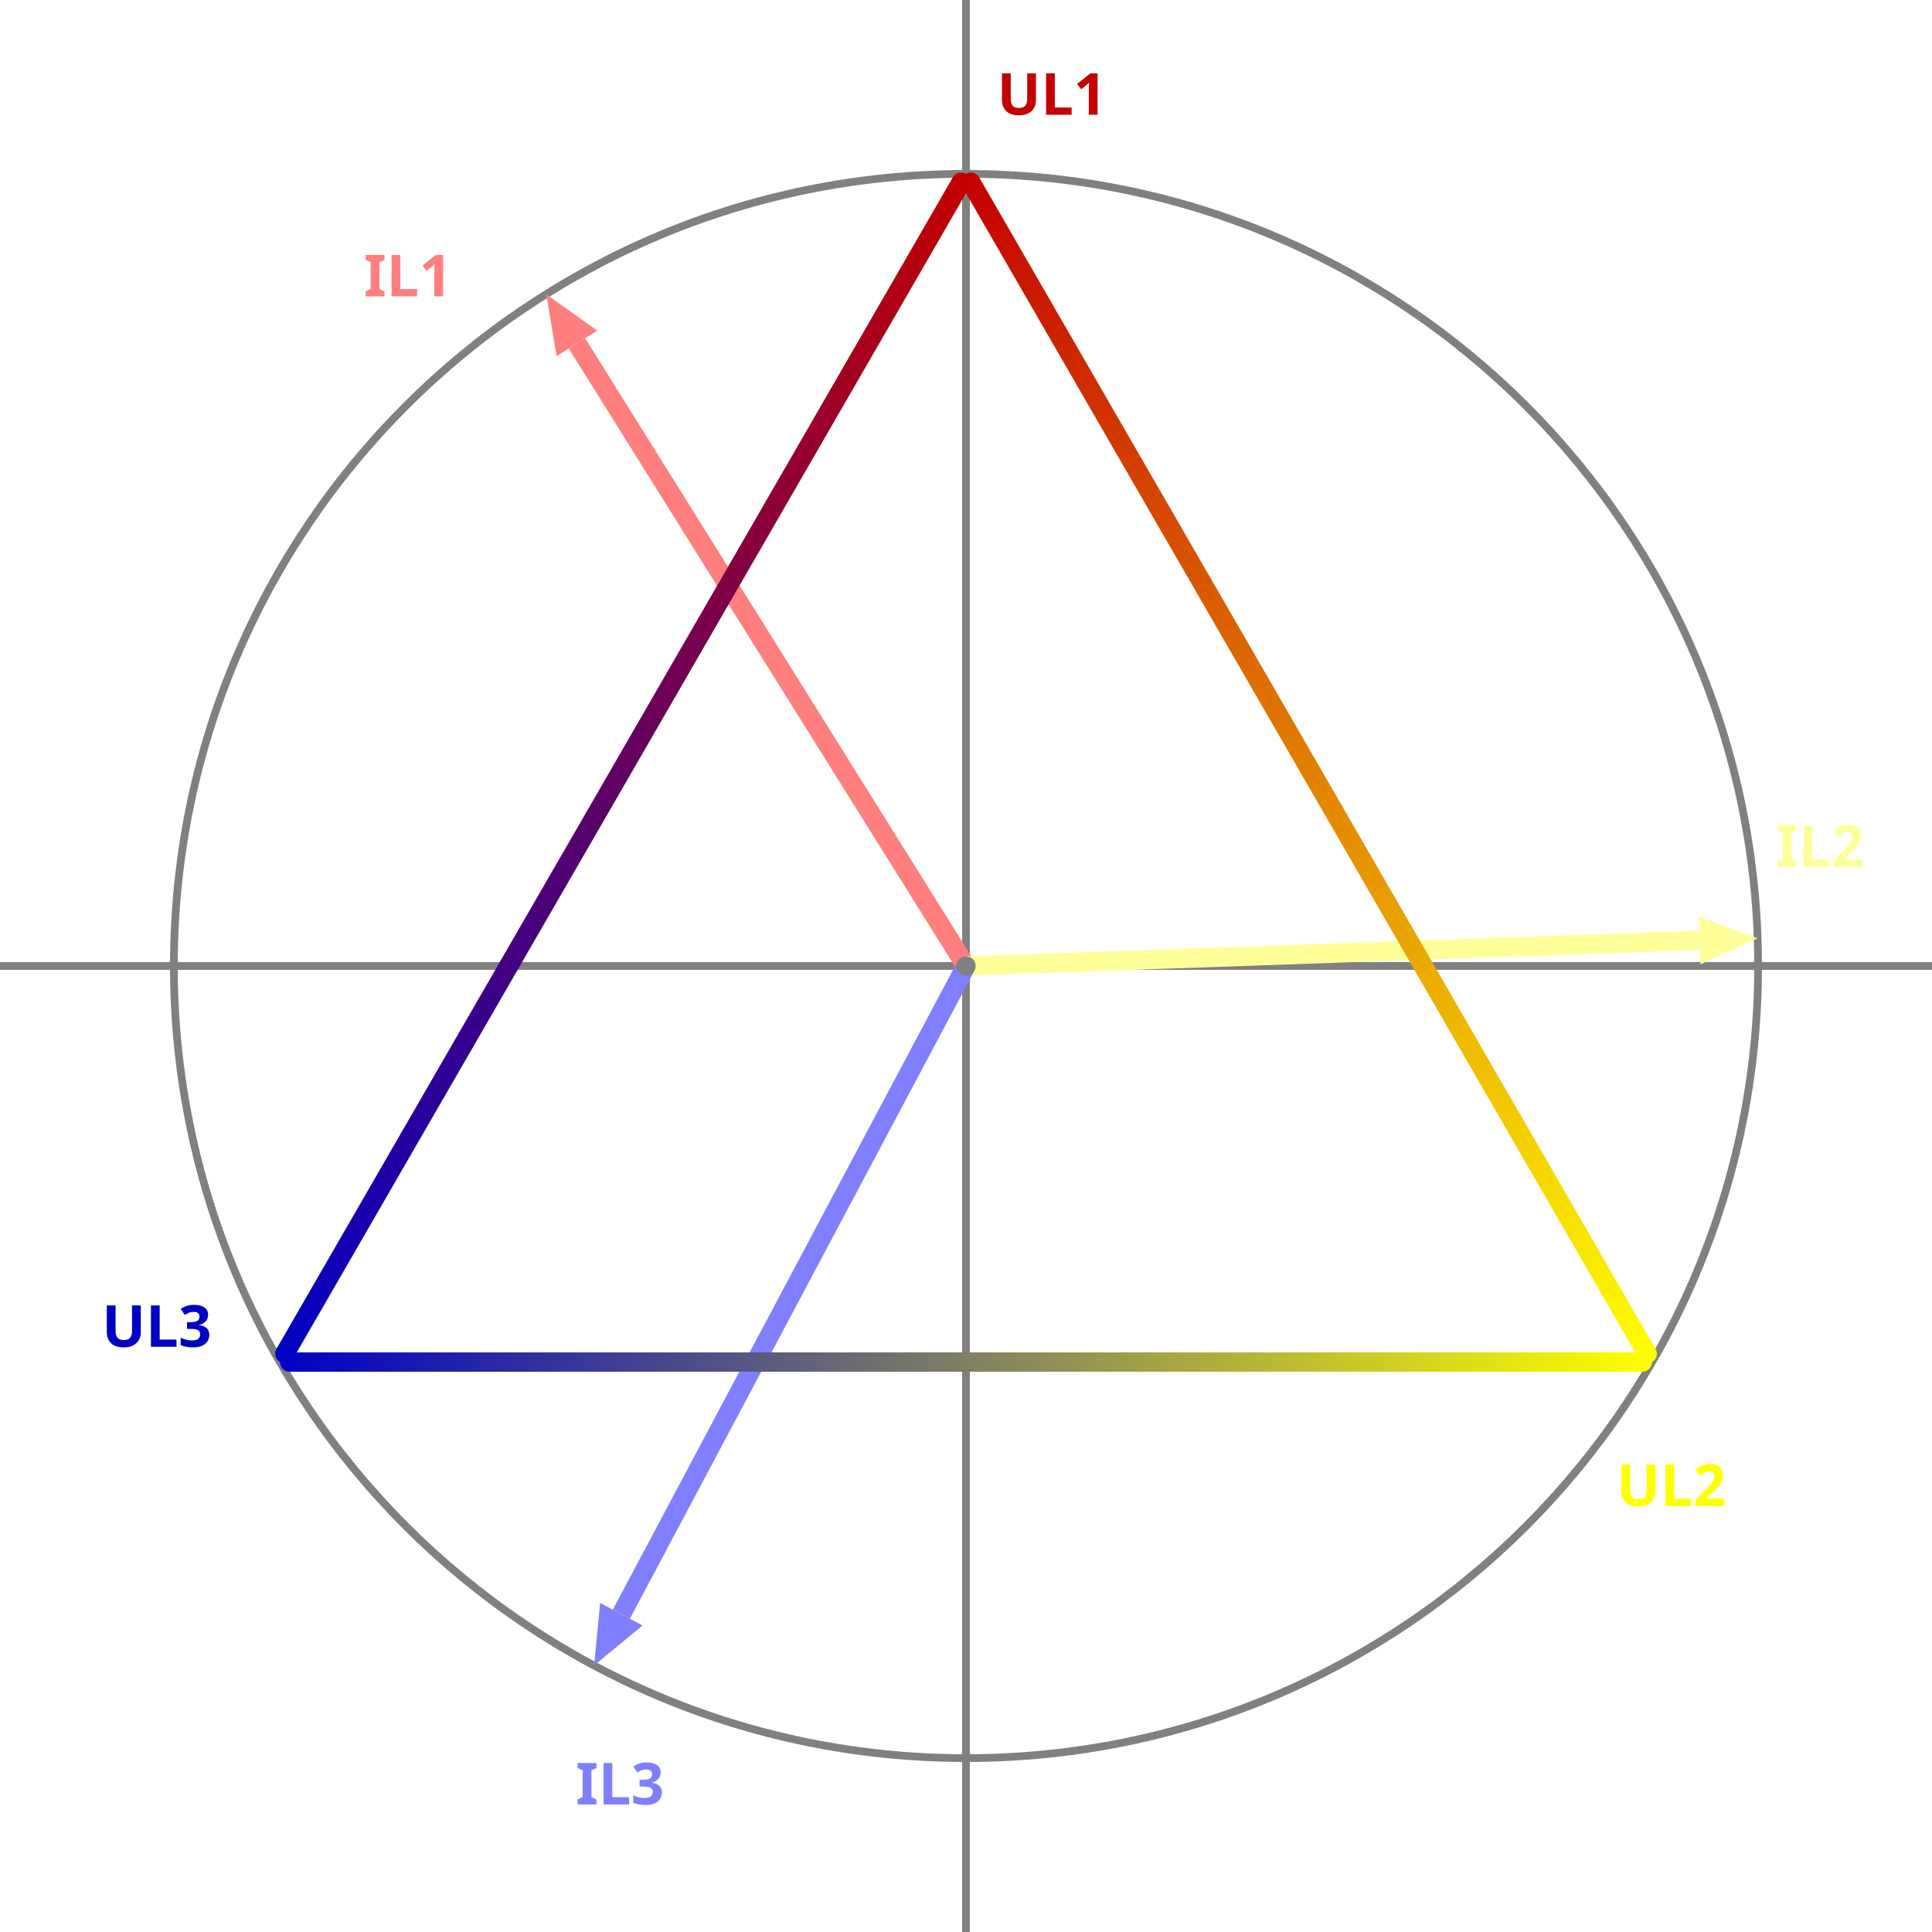
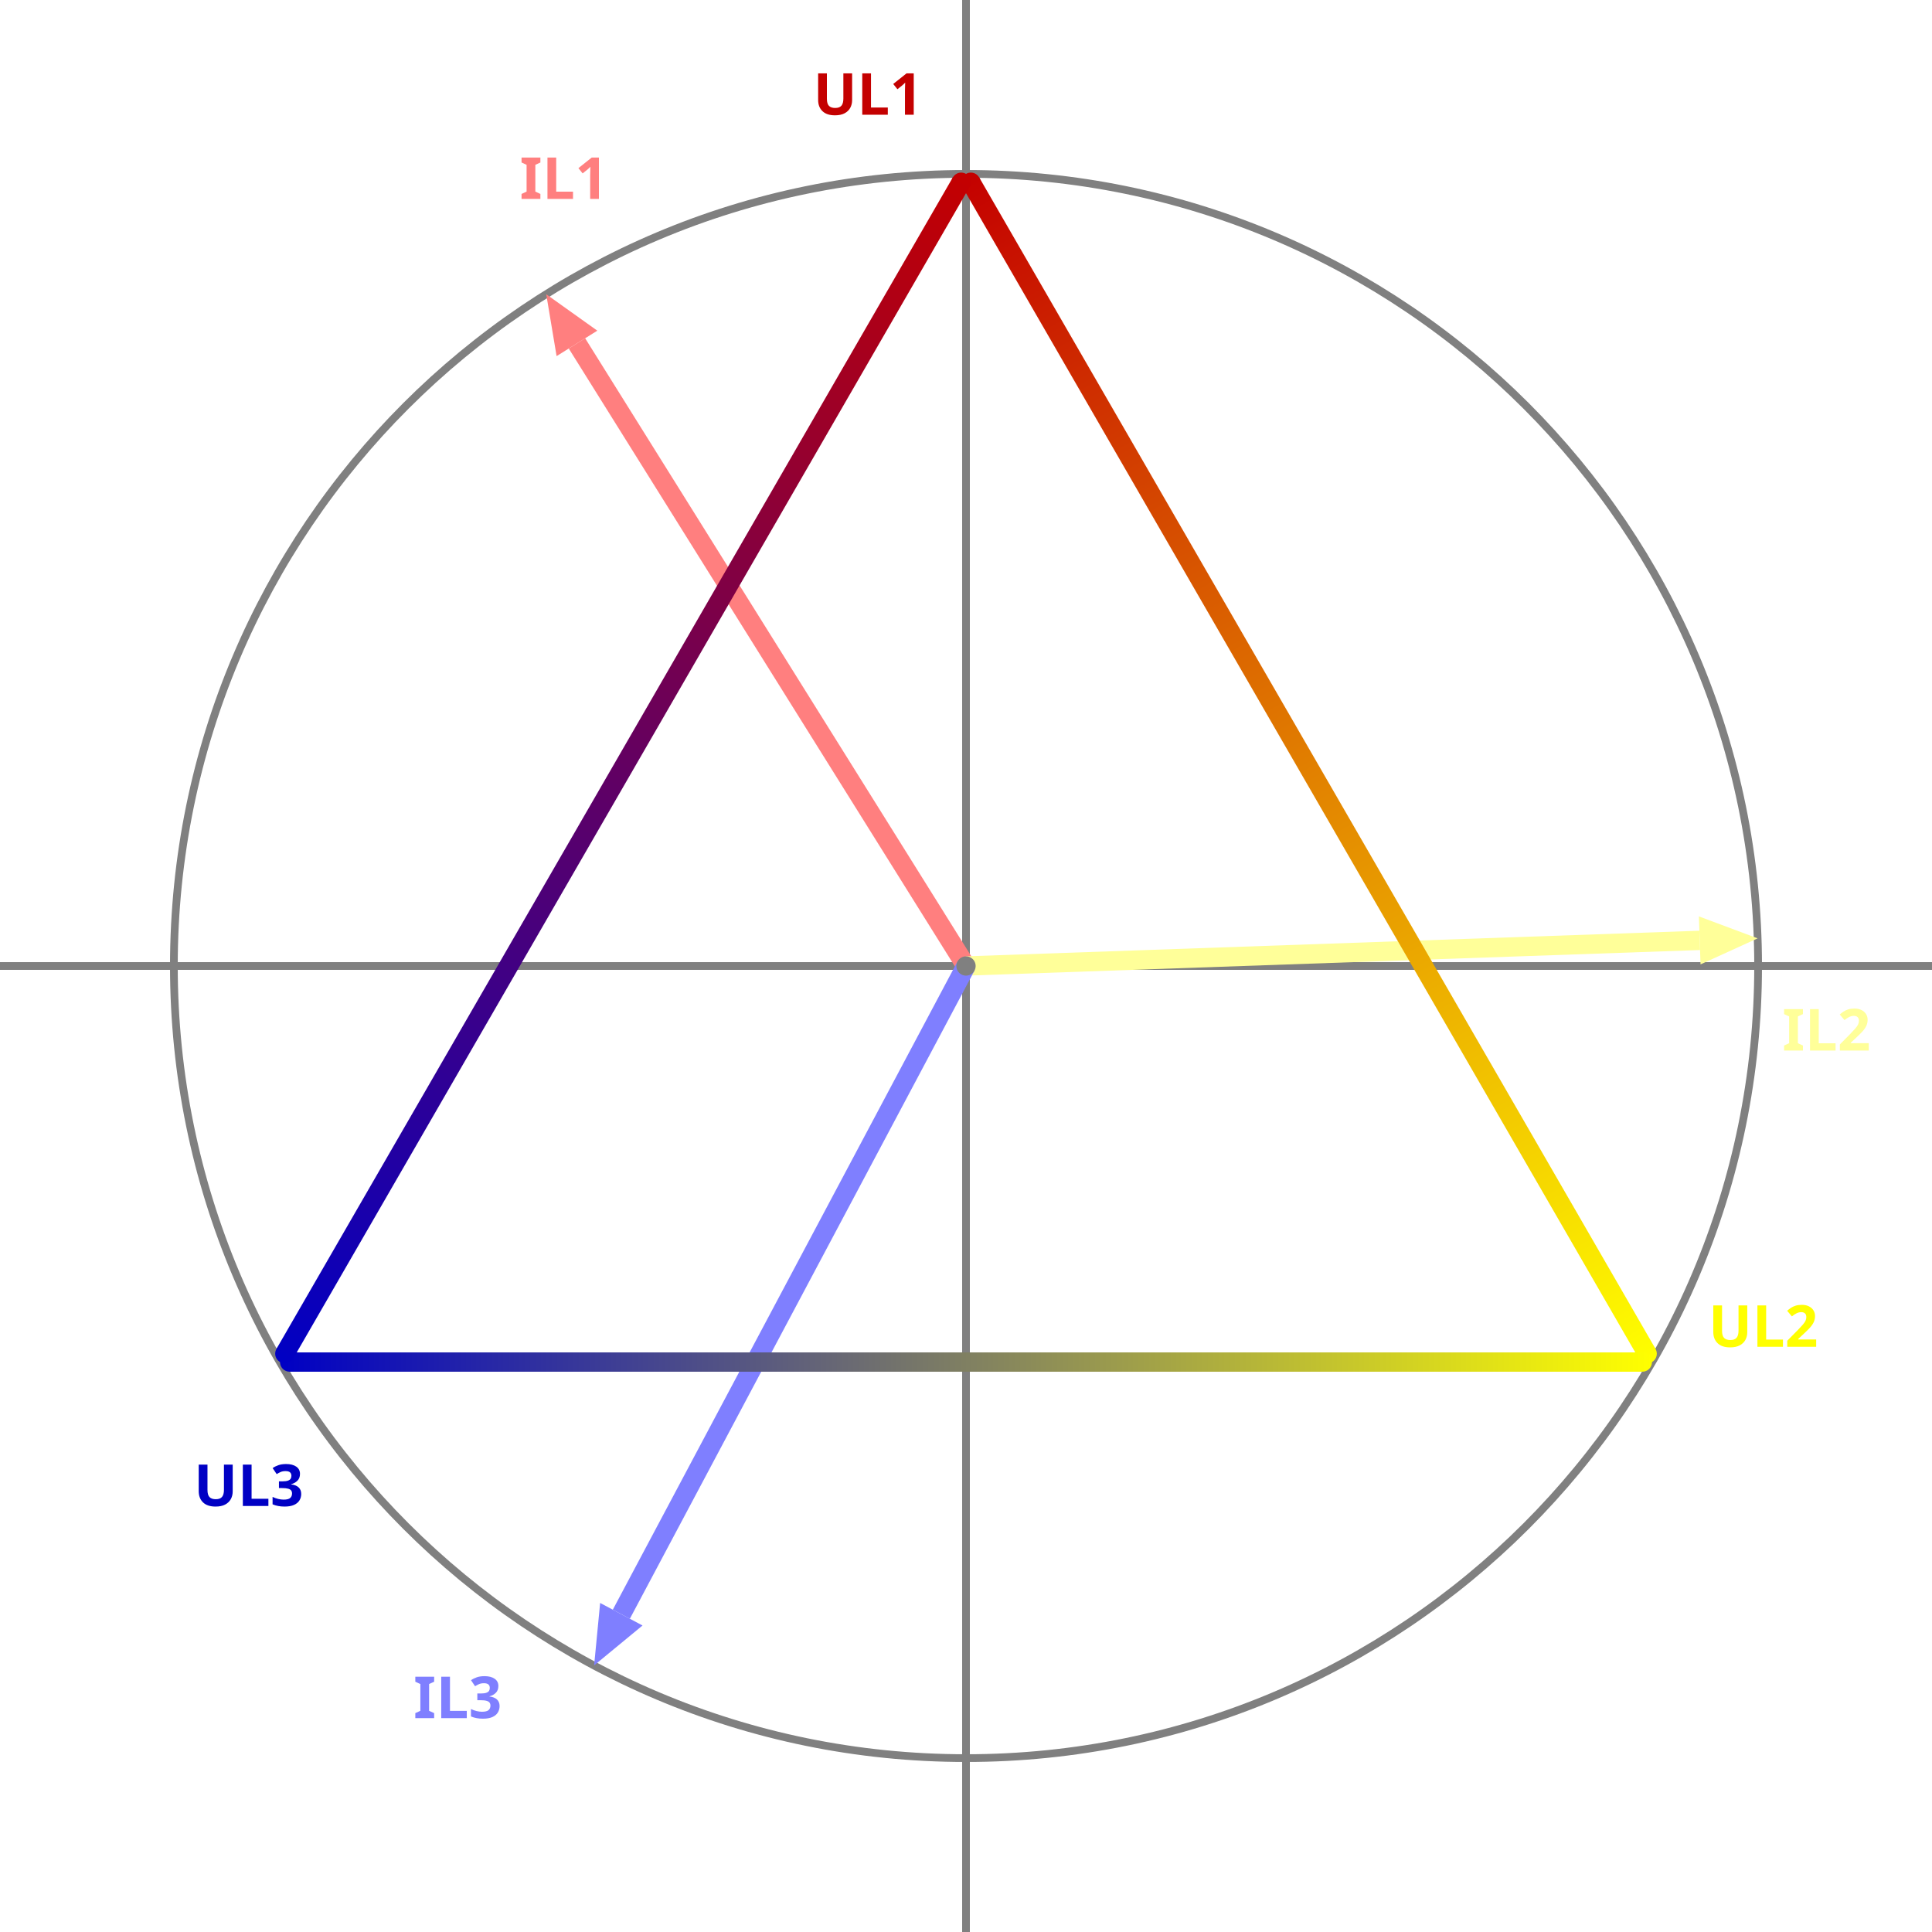
<svg xmlns="http://www.w3.org/2000/svg" width="705.556mm" height="705.556mm" viewBox="0 0 2000 2000" version="1.2" baseProfile="tiny">
  <defs>
    <linearGradient gradientUnits="userSpaceOnUse" x1="1000" y1="180" x2="1710.14" y2="1410" id="gradient1">
      <stop offset="0" stop-color="#c40000" stop-opacity="1" />
      <stop offset="1" stop-color="#ffff00" stop-opacity="1" />
    </linearGradient>
    <linearGradient gradientUnits="userSpaceOnUse" x1="1710.14" y1="1410" x2="289.859" y2="1410" id="gradient2">
      <stop offset="0" stop-color="#ffff00" stop-opacity="1" />
      <stop offset="1" stop-color="#0000c4" stop-opacity="1" />
    </linearGradient>
    <linearGradient gradientUnits="userSpaceOnUse" x1="289.859" y1="1410" x2="1000" y2="180" id="gradient3">
      <stop offset="0" stop-color="#0000c4" stop-opacity="1" />
      <stop offset="1" stop-color="#c40000" stop-opacity="1" />
    </linearGradient>
    <linearGradient gradientUnits="userSpaceOnUse" x1="289.859" y1="1410" x2="1000" y2="180" id="gradient4">
      <stop offset="0" stop-color="#0000c4" stop-opacity="1" />
      <stop offset="1" stop-color="#c40000" stop-opacity="1" />
    </linearGradient>
    <linearGradient gradientUnits="userSpaceOnUse" x1="289.859" y1="1410" x2="1000" y2="180" id="gradient5">
      <stop offset="0" stop-color="#0000c4" stop-opacity="1" />
      <stop offset="1" stop-color="#c40000" stop-opacity="1" />
    </linearGradient>
    <linearGradient gradientUnits="userSpaceOnUse" x1="289.859" y1="1410" x2="1000" y2="180" id="gradient6">
      <stop offset="0" stop-color="#0000c4" stop-opacity="1" />
      <stop offset="1" stop-color="#c40000" stop-opacity="1" />
    </linearGradient>
    <linearGradient gradientUnits="userSpaceOnUse" x1="289.859" y1="1410" x2="1000" y2="180" id="gradient7">
      <stop offset="0" stop-color="#0000c4" stop-opacity="1" />
      <stop offset="1" stop-color="#c40000" stop-opacity="1" />
    </linearGradient>
    <linearGradient gradientUnits="userSpaceOnUse" x1="289.859" y1="1410" x2="1000" y2="180" id="gradient8">
      <stop offset="0" stop-color="#0000c4" stop-opacity="1" />
      <stop offset="1" stop-color="#c40000" stop-opacity="1" />
    </linearGradient>
    <linearGradient gradientUnits="userSpaceOnUse" x1="289.859" y1="1410" x2="1000" y2="180" id="gradient9">
      <stop offset="0" stop-color="#0000c4" stop-opacity="1" />
      <stop offset="1" stop-color="#c40000" stop-opacity="1" />
    </linearGradient>
  </defs>
  <g fill="none" stroke="black" stroke-width="1" fill-rule="evenodd" stroke-linecap="square" stroke-linejoin="bevel">
    <g fill="none" stroke="#808080" stroke-opacity="1" stroke-width="8" stroke-linecap="square" stroke-linejoin="bevel" transform="matrix(1,0,0,1,0,0)" font-family="Sans" font-size="60" font-weight="570" font-style="normal">
      <polyline fill="none" vector-effect="none" points="0,1000 2000,1000 " />
      <polyline fill="none" vector-effect="none" points="1000,0 1000,2000 " />
      <path vector-effect="none" fill-rule="evenodd" d="M1820,1000 C1820,547.127 1452.87,180 1000,180 C547.127,180 180,547.127 180,1000 C180,1452.87 547.127,1820 1000,1820 C1452.87,1820 1820,1452.87 1820,1000 " />
    </g>
    <g fill="none" stroke="#ff7f7f" stroke-opacity="1" stroke-width="20" stroke-linecap="square" stroke-linejoin="bevel" transform="matrix(1,0,0,1,0,0)" font-family="Sans" font-size="60" font-weight="570" font-style="normal">
      <polyline fill="none" vector-effect="none" points="994.701,991.52 602.56,363.964 " />
    </g>
    <g fill="none" stroke="none" transform="matrix(1,0,0,1,0,0)" font-family="Sans" font-size="60" font-weight="570" font-style="normal">
      <path vector-effect="none" fill-rule="evenodd" d="M565.466,304.601 L618.338,342.313 L576.185,368.653 L565.466,304.601" />
    </g>
    <g fill="#ff7f7f" fill-opacity="1" stroke="none" transform="matrix(1,0,0,1,0,0)" font-family="Sans" font-size="60" font-weight="570" font-style="normal">
      <path vector-effect="none" fill-rule="evenodd" d="M565.466,304.601 L618.338,342.313 L576.185,368.653" />
    </g>
    <g fill="none" stroke="#ffff99" stroke-opacity="1" stroke-width="20" stroke-linecap="square" stroke-linejoin="bevel" transform="matrix(1,0,0,1,0,0)" font-family="Sans" font-size="60" font-weight="570" font-style="normal">
      <polyline fill="none" vector-effect="none" points="1009.99,999.651 1749.54,973.825 " />
    </g>
    <g fill="none" stroke="none" transform="matrix(1,0,0,1,0,0)" font-family="Sans" font-size="60" font-weight="570" font-style="normal">
      <path vector-effect="none" fill-rule="evenodd" d="M1819.5,971.382 L1760.4,998.314 L1758.67,948.639 L1819.5,971.382" />
    </g>
    <g fill="#ffff99" fill-opacity="1" stroke="none" transform="matrix(1,0,0,1,0,0)" font-family="Sans" font-size="60" font-weight="570" font-style="normal">
      <path vector-effect="none" fill-rule="evenodd" d="M1819.5,971.382 L1760.4,998.314 L1758.67,948.639" />
    </g>
    <g fill="none" stroke="#7f7fff" stroke-opacity="1" stroke-width="20" stroke-linecap="square" stroke-linejoin="bevel" transform="matrix(1,0,0,1,0,0)" font-family="Sans" font-size="60" font-weight="570" font-style="normal">
      <polyline fill="none" vector-effect="none" points="995.305,1008.83 647.896,1662.21 " />
    </g>
    <g fill="none" stroke="none" transform="matrix(1,0,0,1,0,0)" font-family="Sans" font-size="60" font-weight="570" font-style="normal">
      <path vector-effect="none" fill-rule="evenodd" d="M615.033,1724.02 L621.258,1659.37 L665.145,1682.71 L615.033,1724.02" />
    </g>
    <g fill="#7f7fff" fill-opacity="1" stroke="none" transform="matrix(1,0,0,1,0,0)" font-family="Sans" font-size="60" font-weight="570" font-style="normal">
      <path vector-effect="none" fill-rule="evenodd" d="M615.033,1724.02 L621.258,1659.37 L665.145,1682.71" />
    </g>
    <g fill="url(#gradient1)" stroke="none" transform="matrix(1,0,0,1,0,0)" font-family="Sans" font-size="60" font-weight="570" font-style="normal">
      <path vector-effect="none" fill-rule="evenodd" d="M996.34,193.66 L1696.48,1406.34 L1713.8,1396.34 L1013.66,183.66 L996.34,193.66" />
      <circle cx="1705.14" cy="1401.34" r="10" />
      <circle cx="1005" cy="188.66" r="10" />
    </g>
    <g fill="url(#gradient2)" stroke="none" transform="matrix(1,0,0,1,0,0)" font-family="Sans" font-size="60" font-weight="570" font-style="normal">
      <path vector-effect="none" fill-rule="evenodd" d="M1700.14,1400 L299.859,1400 L299.859,1420 L1700.14,1420 L1700.14,1400" />
      <circle cx="299.859" cy="1410" r="10" />
      <circle cx="1700.14" cy="1410" r="10" />
    </g>
    <g fill="url(#gradient3)" stroke="none" transform="matrix(1,0,0,1,0,0)" font-family="Sans" font-size="60" font-weight="570" font-style="normal">
      <path vector-effect="none" fill-rule="evenodd" d="M303.52,1406.34 L1003.66,193.66 L986.34,183.66 L286.199,1396.34 L303.52,1406.34" />
      <circle cx="995" cy="188.66" r="10" />
      <circle cx="294.859" cy="1401.34" r="10" />
    </g>
    <g fill="url(#gradient4)" stroke="#c40000" stroke-opacity="1" stroke-width="1" stroke-linecap="square" stroke-linejoin="bevel" transform="matrix(1,0,0,1,0,0)" font-family="Sans" font-size="60" font-weight="570" font-style="normal">
-       <text fill="#c40000" fill-opacity="1" stroke="none" xml:space="preserve" x="1032.14" y="118.786" font-family="Sans" font-size="60" font-weight="570" font-style="normal">UL1</text>
+       <text fill="#c40000" fill-opacity="1" stroke="none" xml:space="preserve" x="841.844" y="118.786" font-family="Sans" font-size="60" font-weight="570" font-style="normal">UL1</text>
    </g>
    <g fill="url(#gradient5)" stroke="#ffff00" stroke-opacity="1" stroke-width="1" stroke-linecap="square" stroke-linejoin="bevel" transform="matrix(1,0,0,1,0,0)" font-family="Sans" font-size="60" font-weight="570" font-style="normal">
-       <text fill="#ffff00" fill-opacity="1" stroke="none" xml:space="preserve" x="1673.36" y="1559" font-family="Sans" font-size="60" font-weight="570" font-style="normal">UL2</text>
+       <text fill="#ffff00" fill-opacity="1" stroke="none" xml:space="preserve" x="1768.5" y="1394.21" font-family="Sans" font-size="60" font-weight="570" font-style="normal">UL2</text>
    </g>
    <g fill="url(#gradient6)" stroke="#0000c4" stroke-opacity="1" stroke-width="1" stroke-linecap="square" stroke-linejoin="bevel" transform="matrix(1,0,0,1,0,0)" font-family="Sans" font-size="60" font-weight="570" font-style="normal">
-       <text fill="#0000c4" fill-opacity="1" stroke="none" xml:space="preserve" x="105.484" y="1394.21" font-family="Sans" font-size="60" font-weight="570" font-style="normal">UL3</text>
+       <text fill="#0000c4" fill-opacity="1" stroke="none" xml:space="preserve" x="200.625" y="1559" font-family="Sans" font-size="60" font-weight="570" font-style="normal">UL3</text>
    </g>
    <g fill="url(#gradient7)" stroke="#ff7f7f" stroke-opacity="1" stroke-width="1" stroke-linecap="square" stroke-linejoin="bevel" transform="matrix(1,0,0,1,0,0)" font-family="Sans" font-size="60" font-weight="570" font-style="normal">
-       <text fill="#ff7f7f" fill-opacity="1" stroke="none" xml:space="preserve" x="376.609" y="306.753" font-family="Sans" font-size="60" font-weight="570" font-style="normal">IL1</text>
+       <text fill="#ff7f7f" fill-opacity="1" stroke="none" xml:space="preserve" x="537.984" y="205.918" font-family="Sans" font-size="60" font-weight="570" font-style="normal">IL1</text>
    </g>
    <g fill="url(#gradient8)" stroke="#ffff99" stroke-opacity="1" stroke-width="1" stroke-linecap="square" stroke-linejoin="bevel" transform="matrix(1,0,0,1,0,0)" font-family="Sans" font-size="60" font-weight="570" font-style="normal">
-       <text fill="#ffff99" fill-opacity="1" stroke="none" xml:space="preserve" x="1838.33" y="897.325" font-family="Sans" font-size="60" font-weight="570" font-style="normal">IL2</text>
+       <text fill="#ffff99" fill-opacity="1" stroke="none" xml:space="preserve" x="1844.97" y="1087.49" font-family="Sans" font-size="60" font-weight="570" font-style="normal">IL2</text>
    </g>
    <g fill="url(#gradient9)" stroke="#7f7fff" stroke-opacity="1" stroke-width="1" stroke-linecap="square" stroke-linejoin="bevel" transform="matrix(1,0,0,1,0,0)" font-family="Sans" font-size="60" font-weight="570" font-style="normal">
-       <text fill="#7f7fff" fill-opacity="1" stroke="none" xml:space="preserve" x="596.031" y="1867.92" font-family="Sans" font-size="60" font-weight="570" font-style="normal">IL3</text>
+       <text fill="#7f7fff" fill-opacity="1" stroke="none" xml:space="preserve" x="428.016" y="1778.59" font-family="Sans" font-size="60" font-weight="570" font-style="normal">IL3</text>
    </g>
    <g fill="#808080" fill-opacity="1" stroke="none" transform="matrix(1,0,0,1,0,0)" font-family="Sans" font-size="60" font-weight="570" font-style="normal">
      <circle cx="1000" cy="1000" r="10" />
    </g>
  </g>
</svg>
